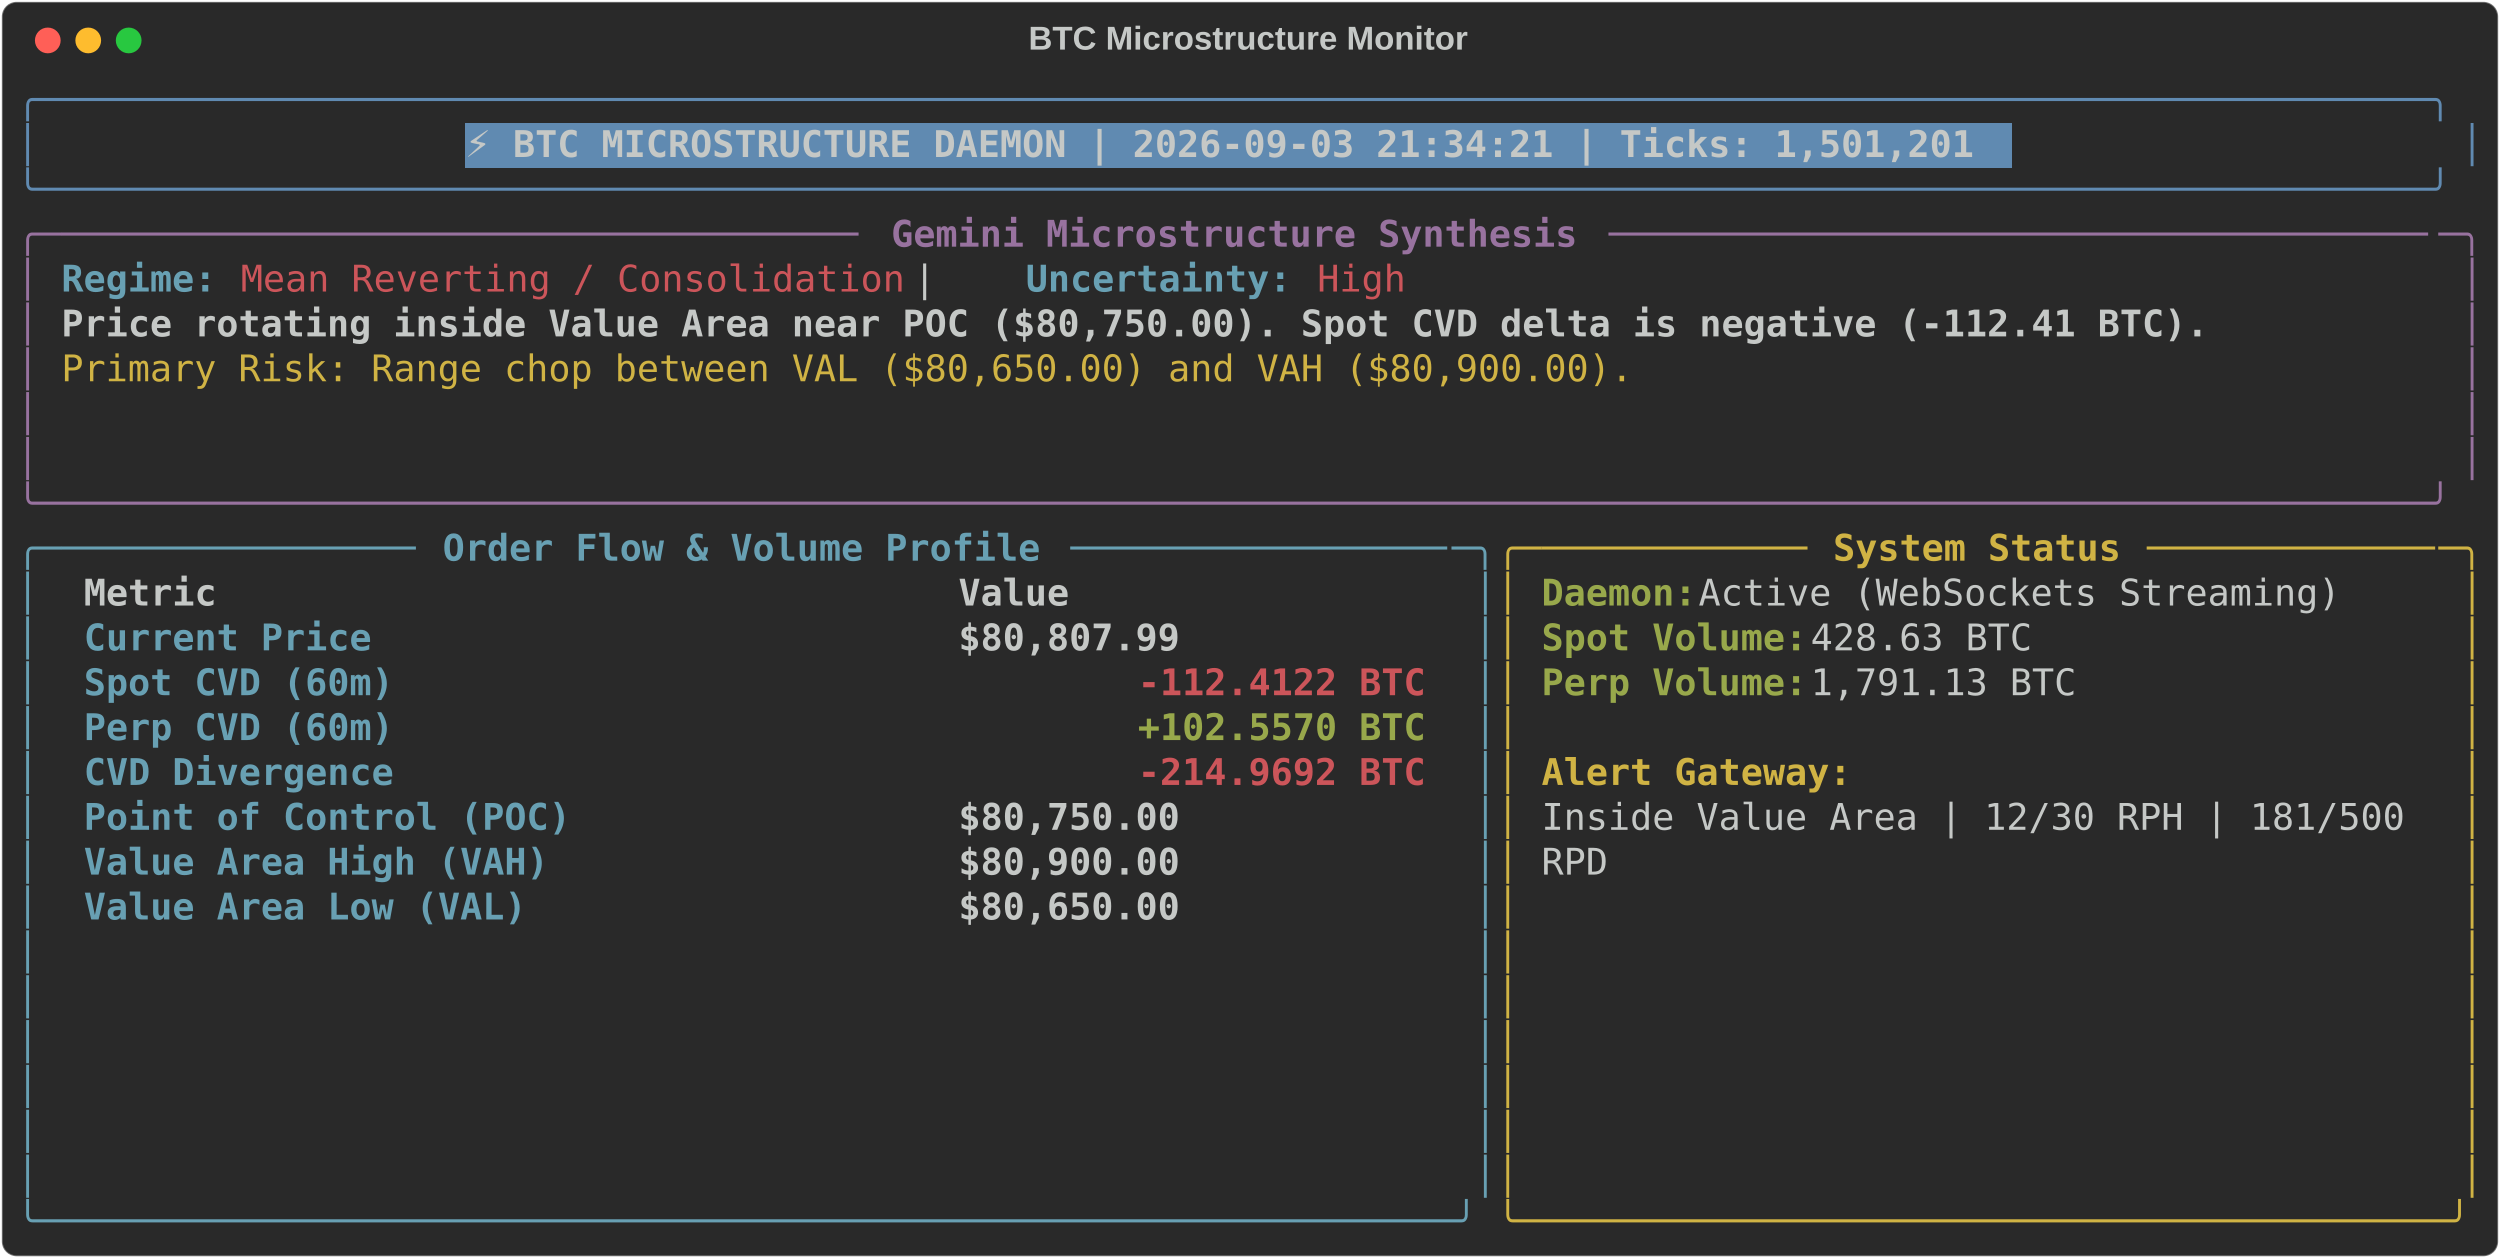
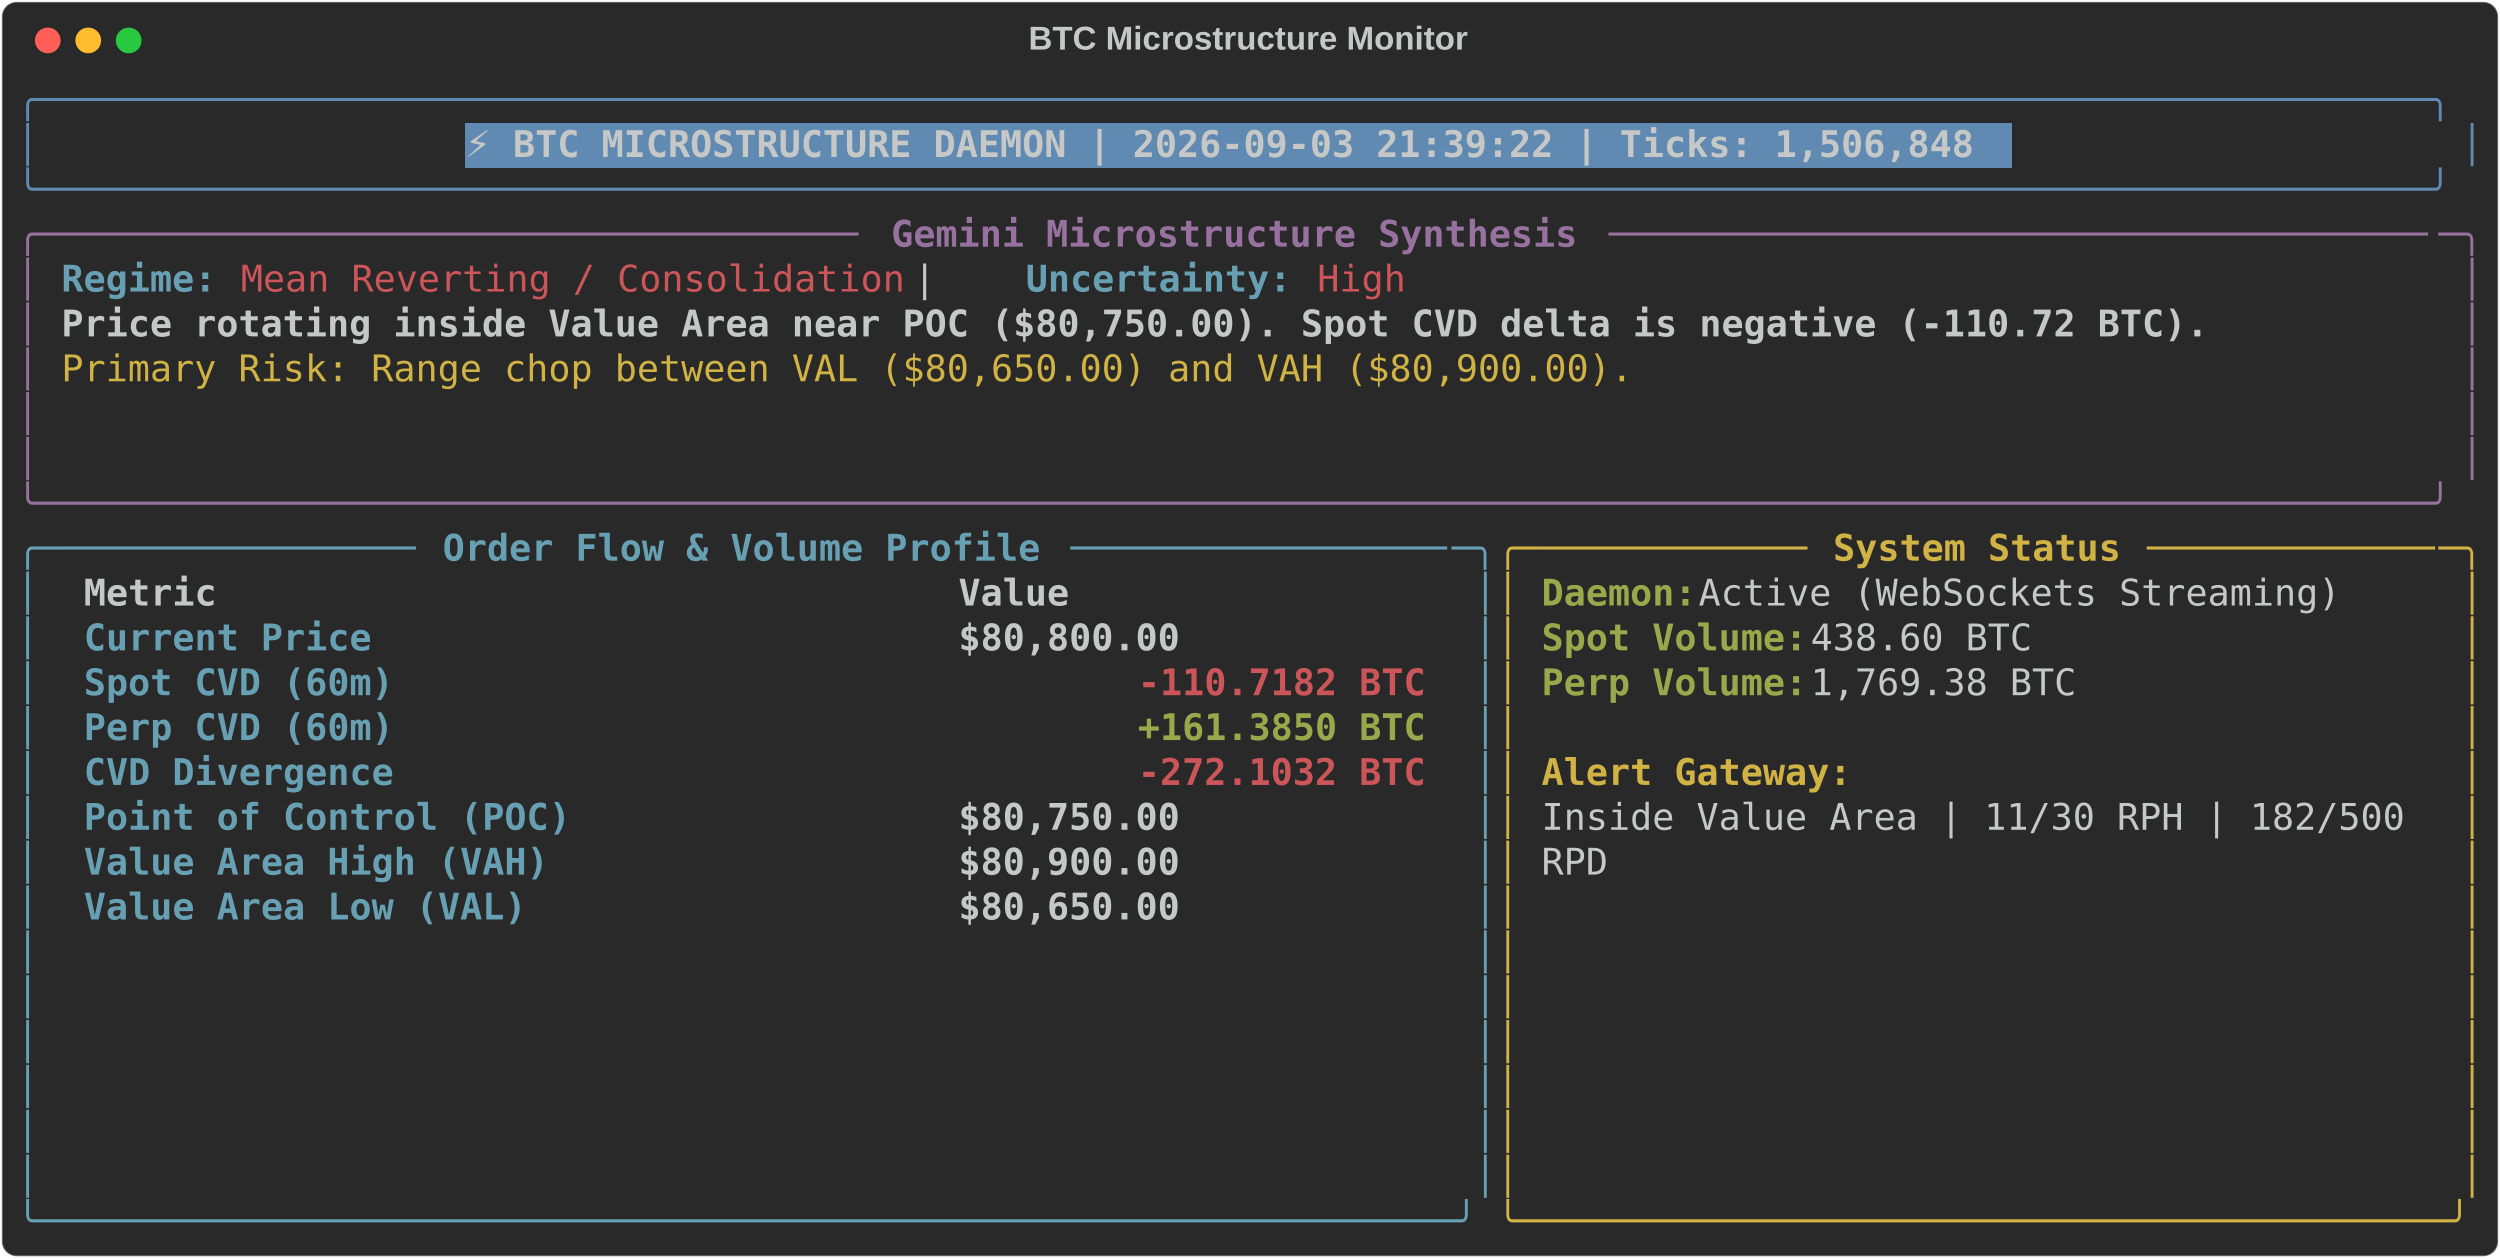
<svg xmlns="http://www.w3.org/2000/svg" class="rich-terminal" viewBox="0 0 1360 684.4">
  <style>

    @font-face {
        font-family: "Fira Code";
        src: local("FiraCode-Regular"),
                url("https://cdnjs.cloudflare.com/ajax/libs/firacode/6.2.0/woff2/FiraCode-Regular.woff2") format("woff2"),
                url("https://cdnjs.cloudflare.com/ajax/libs/firacode/6.2.0/woff/FiraCode-Regular.woff") format("woff");
        font-style: normal;
        font-weight: 400;
    }
    @font-face {
        font-family: "Fira Code";
        src: local("FiraCode-Bold"),
                url("https://cdnjs.cloudflare.com/ajax/libs/firacode/6.2.0/woff2/FiraCode-Bold.woff2") format("woff2"),
                url("https://cdnjs.cloudflare.com/ajax/libs/firacode/6.2.0/woff/FiraCode-Bold.woff") format("woff");
        font-style: bold;
        font-weight: 700;
    }

-     .terminal-3831385410-matrix {
+     .terminal-3412348236-matrix {
        font-family: Fira Code, monospace;
        font-size: 20px;
        line-height: 24.4px;
        font-variant-east-asian: full-width;
    }

-     .terminal-3831385410-title {
+     .terminal-3412348236-title {
        font-size: 18px;
        font-weight: bold;
        font-family: arial;
    }

-     .terminal-3831385410-r1 { fill: #608ab1 }
- .terminal-3831385410-r2 { fill: #c5c8c6 }
- .terminal-3831385410-r3 { fill: #c5c8c6;font-weight: bold }
- .terminal-3831385410-r4 { fill: #98729f }
- .terminal-3831385410-r5 { fill: #98729f;font-weight: bold }
- .terminal-3831385410-r6 { fill: #68a0b3;font-weight: bold }
- .terminal-3831385410-r7 { fill: #cc555a }
- .terminal-3831385410-r8 { fill: #d0b344 }
- .terminal-3831385410-r9 { fill: #68a0b3 }
- .terminal-3831385410-r10 { fill: #d0b344;font-weight: bold }
- .terminal-3831385410-r11 { fill: #98a84b;font-weight: bold }
- .terminal-3831385410-r12 { fill: #cc555a;font-weight: bold }
+     .terminal-3412348236-r1 { fill: #608ab1 }
+ .terminal-3412348236-r2 { fill: #c5c8c6 }
+ .terminal-3412348236-r3 { fill: #c5c8c6;font-weight: bold }
+ .terminal-3412348236-r4 { fill: #98729f }
+ .terminal-3412348236-r5 { fill: #98729f;font-weight: bold }
+ .terminal-3412348236-r6 { fill: #68a0b3;font-weight: bold }
+ .terminal-3412348236-r7 { fill: #cc555a }
+ .terminal-3412348236-r8 { fill: #d0b344 }
+ .terminal-3412348236-r9 { fill: #68a0b3 }
+ .terminal-3412348236-r10 { fill: #d0b344;font-weight: bold }
+ .terminal-3412348236-r11 { fill: #98a84b;font-weight: bold }
+ .terminal-3412348236-r12 { fill: #cc555a;font-weight: bold }
    </style>
  <defs>
-     <clipPath id="terminal-3831385410-clip-terminal">
+     <clipPath id="terminal-3412348236-clip-terminal">
      <rect x="0" y="0" width="1341.0" height="633.4" />
    </clipPath>
-     <clipPath id="terminal-3831385410-line-0">
+     <clipPath id="terminal-3412348236-line-0">
      <rect x="0" y="1.5" width="1342" height="24.65" />
    </clipPath>
-     <clipPath id="terminal-3831385410-line-1">
+     <clipPath id="terminal-3412348236-line-1">
      <rect x="0" y="25.9" width="1342" height="24.65" />
    </clipPath>
-     <clipPath id="terminal-3831385410-line-2">
+     <clipPath id="terminal-3412348236-line-2">
      <rect x="0" y="50.3" width="1342" height="24.65" />
    </clipPath>
-     <clipPath id="terminal-3831385410-line-3">
+     <clipPath id="terminal-3412348236-line-3">
      <rect x="0" y="74.7" width="1342" height="24.65" />
    </clipPath>
-     <clipPath id="terminal-3831385410-line-4">
+     <clipPath id="terminal-3412348236-line-4">
      <rect x="0" y="99.1" width="1342" height="24.65" />
    </clipPath>
-     <clipPath id="terminal-3831385410-line-5">
+     <clipPath id="terminal-3412348236-line-5">
      <rect x="0" y="123.5" width="1342" height="24.65" />
    </clipPath>
-     <clipPath id="terminal-3831385410-line-6">
+     <clipPath id="terminal-3412348236-line-6">
      <rect x="0" y="147.9" width="1342" height="24.65" />
    </clipPath>
-     <clipPath id="terminal-3831385410-line-7">
+     <clipPath id="terminal-3412348236-line-7">
      <rect x="0" y="172.3" width="1342" height="24.65" />
    </clipPath>
-     <clipPath id="terminal-3831385410-line-8">
+     <clipPath id="terminal-3412348236-line-8">
      <rect x="0" y="196.7" width="1342" height="24.65" />
    </clipPath>
-     <clipPath id="terminal-3831385410-line-9">
+     <clipPath id="terminal-3412348236-line-9">
      <rect x="0" y="221.1" width="1342" height="24.65" />
    </clipPath>
-     <clipPath id="terminal-3831385410-line-10">
+     <clipPath id="terminal-3412348236-line-10">
      <rect x="0" y="245.5" width="1342" height="24.65" />
    </clipPath>
-     <clipPath id="terminal-3831385410-line-11">
+     <clipPath id="terminal-3412348236-line-11">
      <rect x="0" y="269.9" width="1342" height="24.65" />
    </clipPath>
-     <clipPath id="terminal-3831385410-line-12">
+     <clipPath id="terminal-3412348236-line-12">
      <rect x="0" y="294.3" width="1342" height="24.65" />
    </clipPath>
-     <clipPath id="terminal-3831385410-line-13">
+     <clipPath id="terminal-3412348236-line-13">
      <rect x="0" y="318.7" width="1342" height="24.65" />
    </clipPath>
-     <clipPath id="terminal-3831385410-line-14">
+     <clipPath id="terminal-3412348236-line-14">
      <rect x="0" y="343.1" width="1342" height="24.65" />
    </clipPath>
-     <clipPath id="terminal-3831385410-line-15">
+     <clipPath id="terminal-3412348236-line-15">
      <rect x="0" y="367.5" width="1342" height="24.65" />
    </clipPath>
-     <clipPath id="terminal-3831385410-line-16">
+     <clipPath id="terminal-3412348236-line-16">
      <rect x="0" y="391.9" width="1342" height="24.65" />
    </clipPath>
-     <clipPath id="terminal-3831385410-line-17">
+     <clipPath id="terminal-3412348236-line-17">
      <rect x="0" y="416.3" width="1342" height="24.65" />
    </clipPath>
-     <clipPath id="terminal-3831385410-line-18">
+     <clipPath id="terminal-3412348236-line-18">
      <rect x="0" y="440.7" width="1342" height="24.65" />
    </clipPath>
-     <clipPath id="terminal-3831385410-line-19">
+     <clipPath id="terminal-3412348236-line-19">
      <rect x="0" y="465.1" width="1342" height="24.65" />
    </clipPath>
-     <clipPath id="terminal-3831385410-line-20">
+     <clipPath id="terminal-3412348236-line-20">
      <rect x="0" y="489.5" width="1342" height="24.65" />
    </clipPath>
-     <clipPath id="terminal-3831385410-line-21">
+     <clipPath id="terminal-3412348236-line-21">
      <rect x="0" y="513.9" width="1342" height="24.65" />
    </clipPath>
-     <clipPath id="terminal-3831385410-line-22">
+     <clipPath id="terminal-3412348236-line-22">
      <rect x="0" y="538.3" width="1342" height="24.65" />
    </clipPath>
-     <clipPath id="terminal-3831385410-line-23">
+     <clipPath id="terminal-3412348236-line-23">
      <rect x="0" y="562.7" width="1342" height="24.65" />
    </clipPath>
-     <clipPath id="terminal-3831385410-line-24">
+     <clipPath id="terminal-3412348236-line-24">
      <rect x="0" y="587.1" width="1342" height="24.65" />
    </clipPath>
  </defs>
  <rect fill="#292929" stroke="rgba(255,255,255,0.35)" stroke-width="1" x="1" y="1" width="1358" height="682.4" rx="8" />
-   <text class="terminal-3831385410-title" fill="#c5c8c6" text-anchor="middle" x="679" y="27">BTC Microstructure Monitor</text>
+   <text class="terminal-3412348236-title" fill="#c5c8c6" text-anchor="middle" x="679" y="27">BTC Microstructure Monitor</text>
  <g transform="translate(26,22)">
    <circle cx="0" cy="0" r="7" fill="#ff5f57" />
    <circle cx="22" cy="0" r="7" fill="#febc2e" />
    <circle cx="44" cy="0" r="7" fill="#28c840" />
  </g>
-   <g transform="translate(9, 41)" clip-path="url(#terminal-3831385410-clip-terminal)">
+   <g transform="translate(9, 41)" clip-path="url(#terminal-3412348236-clip-terminal)">
    <rect fill="#608ab1" x="244" y="25.9" width="841.8" height="24.65" shape-rendering="crispEdges" />
-     <g class="terminal-3831385410-matrix">
-       <text class="terminal-3831385410-r1" x="0" y="20" textLength="1342" clip-path="url(#terminal-3831385410-line-0)">╭────────────────────────────────────────────────────────────────────────────────────────────────────────────╮</text>
-       <text class="terminal-3831385410-r2" x="1342" y="20" textLength="12.2" clip-path="url(#terminal-3831385410-line-0)">
- </text>
-       <text class="terminal-3831385410-r1" x="0" y="44.4" textLength="12.2" clip-path="url(#terminal-3831385410-line-1)">│</text>
-       <text class="terminal-3831385410-r3" x="244" y="44.4" textLength="829.6" clip-path="url(#terminal-3831385410-line-1)">⚡ BTC MICROSTRUCTURE DAEMON | 2026-09-03 21:34:21 | Ticks: 1,501,201</text>
-       <text class="terminal-3831385410-r1" x="1329.8" y="44.4" textLength="12.2" clip-path="url(#terminal-3831385410-line-1)">│</text>
-       <text class="terminal-3831385410-r2" x="1342" y="44.4" textLength="12.2" clip-path="url(#terminal-3831385410-line-1)">
- </text>
-       <text class="terminal-3831385410-r1" x="0" y="68.8" textLength="1342" clip-path="url(#terminal-3831385410-line-2)">╰────────────────────────────────────────────────────────────────────────────────────────────────────────────╯</text>
-       <text class="terminal-3831385410-r2" x="1342" y="68.8" textLength="12.2" clip-path="url(#terminal-3831385410-line-2)">
- </text>
-       <text class="terminal-3831385410-r4" x="0" y="93.2" textLength="24.4" clip-path="url(#terminal-3831385410-line-3)">╭─</text>
-       <text class="terminal-3831385410-r4" x="24.4" y="93.2" textLength="439.2" clip-path="url(#terminal-3831385410-line-3)">────────────────────────────────────</text>
-       <text class="terminal-3831385410-r5" x="475.8" y="93.2" textLength="378.2" clip-path="url(#terminal-3831385410-line-3)">Gemini Microstructure Synthesis</text>
-       <text class="terminal-3831385410-r4" x="866.2" y="93.2" textLength="451.4" clip-path="url(#terminal-3831385410-line-3)">─────────────────────────────────────</text>
-       <text class="terminal-3831385410-r4" x="1317.6" y="93.2" textLength="24.4" clip-path="url(#terminal-3831385410-line-3)">─╮</text>
-       <text class="terminal-3831385410-r2" x="1342" y="93.2" textLength="12.2" clip-path="url(#terminal-3831385410-line-3)">
- </text>
-       <text class="terminal-3831385410-r4" x="0" y="117.6" textLength="12.2" clip-path="url(#terminal-3831385410-line-4)">│</text>
-       <text class="terminal-3831385410-r6" x="24.4" y="117.6" textLength="85.4" clip-path="url(#terminal-3831385410-line-4)">Regime:</text>
-       <text class="terminal-3831385410-r7" x="122" y="117.6" textLength="366" clip-path="url(#terminal-3831385410-line-4)">Mean Reverting / Consolidation</text>
-       <text class="terminal-3831385410-r2" x="488" y="117.6" textLength="61" clip-path="url(#terminal-3831385410-line-4)">  |  </text>
-       <text class="terminal-3831385410-r6" x="549" y="117.6" textLength="146.4" clip-path="url(#terminal-3831385410-line-4)">Uncertainty:</text>
-       <text class="terminal-3831385410-r7" x="707.6" y="117.6" textLength="48.8" clip-path="url(#terminal-3831385410-line-4)">High</text>
-       <text class="terminal-3831385410-r4" x="1329.8" y="117.6" textLength="12.2" clip-path="url(#terminal-3831385410-line-4)">│</text>
-       <text class="terminal-3831385410-r2" x="1342" y="117.6" textLength="12.2" clip-path="url(#terminal-3831385410-line-4)">
- </text>
-       <text class="terminal-3831385410-r4" x="0" y="142" textLength="12.2" clip-path="url(#terminal-3831385410-line-5)">│</text>
-       <text class="terminal-3831385410-r3" x="24.4" y="142" textLength="1183.4" clip-path="url(#terminal-3831385410-line-5)">Price rotating inside Value Area near POC ($80,750.00). Spot CVD delta is negative (-112.41 BTC).</text>
-       <text class="terminal-3831385410-r4" x="1329.8" y="142" textLength="12.2" clip-path="url(#terminal-3831385410-line-5)">│</text>
-       <text class="terminal-3831385410-r2" x="1342" y="142" textLength="12.2" clip-path="url(#terminal-3831385410-line-5)">
- </text>
-       <text class="terminal-3831385410-r4" x="0" y="166.4" textLength="12.2" clip-path="url(#terminal-3831385410-line-6)">│</text>
-       <text class="terminal-3831385410-r8" x="24.4" y="166.4" textLength="866.2" clip-path="url(#terminal-3831385410-line-6)">Primary Risk: Range chop between VAL ($80,650.00) and VAH ($80,900.00).</text>
-       <text class="terminal-3831385410-r4" x="1329.8" y="166.4" textLength="12.2" clip-path="url(#terminal-3831385410-line-6)">│</text>
-       <text class="terminal-3831385410-r2" x="1342" y="166.4" textLength="12.2" clip-path="url(#terminal-3831385410-line-6)">
- </text>
-       <text class="terminal-3831385410-r4" x="0" y="190.8" textLength="12.2" clip-path="url(#terminal-3831385410-line-7)">│</text>
-       <text class="terminal-3831385410-r4" x="1329.8" y="190.8" textLength="12.2" clip-path="url(#terminal-3831385410-line-7)">│</text>
-       <text class="terminal-3831385410-r2" x="1342" y="190.8" textLength="12.2" clip-path="url(#terminal-3831385410-line-7)">
- </text>
-       <text class="terminal-3831385410-r4" x="0" y="215.2" textLength="12.2" clip-path="url(#terminal-3831385410-line-8)">│</text>
-       <text class="terminal-3831385410-r4" x="1329.8" y="215.2" textLength="12.2" clip-path="url(#terminal-3831385410-line-8)">│</text>
-       <text class="terminal-3831385410-r2" x="1342" y="215.2" textLength="12.2" clip-path="url(#terminal-3831385410-line-8)">
- </text>
-       <text class="terminal-3831385410-r4" x="0" y="239.6" textLength="1342" clip-path="url(#terminal-3831385410-line-9)">╰────────────────────────────────────────────────────────────────────────────────────────────────────────────╯</text>
-       <text class="terminal-3831385410-r2" x="1342" y="239.6" textLength="12.2" clip-path="url(#terminal-3831385410-line-9)">
- </text>
-       <text class="terminal-3831385410-r9" x="0" y="264" textLength="24.4" clip-path="url(#terminal-3831385410-line-10)">╭─</text>
-       <text class="terminal-3831385410-r9" x="24.4" y="264" textLength="195.2" clip-path="url(#terminal-3831385410-line-10)">────────────────</text>
-       <text class="terminal-3831385410-r6" x="231.8" y="264" textLength="329.4" clip-path="url(#terminal-3831385410-line-10)">Order Flow &amp; Volume Profile</text>
-       <text class="terminal-3831385410-r9" x="573.4" y="264" textLength="207.4" clip-path="url(#terminal-3831385410-line-10)">─────────────────</text>
-       <text class="terminal-3831385410-r9" x="780.8" y="264" textLength="24.4" clip-path="url(#terminal-3831385410-line-10)">─╮</text>
-       <text class="terminal-3831385410-r8" x="805.2" y="264" textLength="24.4" clip-path="url(#terminal-3831385410-line-10)">╭─</text>
-       <text class="terminal-3831385410-r8" x="829.6" y="264" textLength="146.4" clip-path="url(#terminal-3831385410-line-10)">────────────</text>
-       <text class="terminal-3831385410-r10" x="988.2" y="264" textLength="158.6" clip-path="url(#terminal-3831385410-line-10)">System Status</text>
-       <text class="terminal-3831385410-r8" x="1159" y="264" textLength="158.6" clip-path="url(#terminal-3831385410-line-10)">─────────────</text>
-       <text class="terminal-3831385410-r8" x="1317.6" y="264" textLength="24.4" clip-path="url(#terminal-3831385410-line-10)">─╮</text>
-       <text class="terminal-3831385410-r2" x="1342" y="264" textLength="12.2" clip-path="url(#terminal-3831385410-line-10)">
- </text>
-       <text class="terminal-3831385410-r9" x="0" y="288.4" textLength="12.2" clip-path="url(#terminal-3831385410-line-11)">│</text>
-       <text class="terminal-3831385410-r3" x="36.6" y="288.4" textLength="451.4" clip-path="url(#terminal-3831385410-line-11)">Metric                               </text>
-       <text class="terminal-3831385410-r3" x="512.4" y="288.4" textLength="256.2" clip-path="url(#terminal-3831385410-line-11)">                Value</text>
-       <text class="terminal-3831385410-r9" x="793" y="288.4" textLength="12.2" clip-path="url(#terminal-3831385410-line-11)">│</text>
-       <text class="terminal-3831385410-r8" x="805.2" y="288.4" textLength="12.2" clip-path="url(#terminal-3831385410-line-11)">│</text>
-       <text class="terminal-3831385410-r11" x="829.6" y="288.4" textLength="85.4" clip-path="url(#terminal-3831385410-line-11)">Daemon:</text>
-       <text class="terminal-3831385410-r2" x="915" y="288.4" textLength="366" clip-path="url(#terminal-3831385410-line-11)"> Active (WebSockets Streaming)</text>
-       <text class="terminal-3831385410-r8" x="1329.8" y="288.4" textLength="12.2" clip-path="url(#terminal-3831385410-line-11)">│</text>
-       <text class="terminal-3831385410-r2" x="1342" y="288.4" textLength="12.2" clip-path="url(#terminal-3831385410-line-11)">
- </text>
-       <text class="terminal-3831385410-r9" x="0" y="312.8" textLength="12.2" clip-path="url(#terminal-3831385410-line-12)">│</text>
-       <text class="terminal-3831385410-r6" x="36.6" y="312.8" textLength="451.4" clip-path="url(#terminal-3831385410-line-12)">Current Price                        </text>
-       <text class="terminal-3831385410-r3" x="512.4" y="312.8" textLength="256.2" clip-path="url(#terminal-3831385410-line-12)">           $80,807.99</text>
-       <text class="terminal-3831385410-r9" x="793" y="312.8" textLength="12.2" clip-path="url(#terminal-3831385410-line-12)">│</text>
-       <text class="terminal-3831385410-r8" x="805.2" y="312.8" textLength="12.2" clip-path="url(#terminal-3831385410-line-12)">│</text>
-       <text class="terminal-3831385410-r11" x="829.6" y="312.8" textLength="146.4" clip-path="url(#terminal-3831385410-line-12)">Spot Volume:</text>
-       <text class="terminal-3831385410-r2" x="976" y="312.8" textLength="134.2" clip-path="url(#terminal-3831385410-line-12)"> 428.63 BTC</text>
-       <text class="terminal-3831385410-r8" x="1329.8" y="312.8" textLength="12.2" clip-path="url(#terminal-3831385410-line-12)">│</text>
-       <text class="terminal-3831385410-r2" x="1342" y="312.8" textLength="12.2" clip-path="url(#terminal-3831385410-line-12)">
- </text>
-       <text class="terminal-3831385410-r9" x="0" y="337.2" textLength="12.2" clip-path="url(#terminal-3831385410-line-13)">│</text>
-       <text class="terminal-3831385410-r6" x="36.6" y="337.2" textLength="451.4" clip-path="url(#terminal-3831385410-line-13)">Spot CVD (60m)                       </text>
-       <text class="terminal-3831385410-r12" x="610" y="337.2" textLength="158.6" clip-path="url(#terminal-3831385410-line-13)">-112.4122 BTC</text>
-       <text class="terminal-3831385410-r9" x="793" y="337.2" textLength="12.2" clip-path="url(#terminal-3831385410-line-13)">│</text>
-       <text class="terminal-3831385410-r8" x="805.2" y="337.2" textLength="12.2" clip-path="url(#terminal-3831385410-line-13)">│</text>
-       <text class="terminal-3831385410-r11" x="829.6" y="337.2" textLength="146.4" clip-path="url(#terminal-3831385410-line-13)">Perp Volume:</text>
-       <text class="terminal-3831385410-r2" x="976" y="337.2" textLength="158.6" clip-path="url(#terminal-3831385410-line-13)"> 1,791.13 BTC</text>
-       <text class="terminal-3831385410-r8" x="1329.8" y="337.2" textLength="12.2" clip-path="url(#terminal-3831385410-line-13)">│</text>
-       <text class="terminal-3831385410-r2" x="1342" y="337.2" textLength="12.2" clip-path="url(#terminal-3831385410-line-13)">
- </text>
-       <text class="terminal-3831385410-r9" x="0" y="361.6" textLength="12.2" clip-path="url(#terminal-3831385410-line-14)">│</text>
-       <text class="terminal-3831385410-r6" x="36.6" y="361.6" textLength="451.4" clip-path="url(#terminal-3831385410-line-14)">Perp CVD (60m)                       </text>
-       <text class="terminal-3831385410-r11" x="610" y="361.6" textLength="158.6" clip-path="url(#terminal-3831385410-line-14)">+102.5570 BTC</text>
-       <text class="terminal-3831385410-r9" x="793" y="361.6" textLength="12.2" clip-path="url(#terminal-3831385410-line-14)">│</text>
-       <text class="terminal-3831385410-r8" x="805.2" y="361.6" textLength="12.2" clip-path="url(#terminal-3831385410-line-14)">│</text>
-       <text class="terminal-3831385410-r8" x="1329.8" y="361.6" textLength="12.2" clip-path="url(#terminal-3831385410-line-14)">│</text>
-       <text class="terminal-3831385410-r2" x="1342" y="361.6" textLength="12.2" clip-path="url(#terminal-3831385410-line-14)">
- </text>
-       <text class="terminal-3831385410-r9" x="0" y="386" textLength="12.2" clip-path="url(#terminal-3831385410-line-15)">│</text>
-       <text class="terminal-3831385410-r6" x="36.6" y="386" textLength="451.4" clip-path="url(#terminal-3831385410-line-15)">CVD Divergence                       </text>
-       <text class="terminal-3831385410-r12" x="610" y="386" textLength="158.6" clip-path="url(#terminal-3831385410-line-15)">-214.9692 BTC</text>
-       <text class="terminal-3831385410-r9" x="793" y="386" textLength="12.2" clip-path="url(#terminal-3831385410-line-15)">│</text>
-       <text class="terminal-3831385410-r8" x="805.2" y="386" textLength="12.2" clip-path="url(#terminal-3831385410-line-15)">│</text>
-       <text class="terminal-3831385410-r10" x="829.6" y="386" textLength="170.8" clip-path="url(#terminal-3831385410-line-15)">Alert Gateway:</text>
-       <text class="terminal-3831385410-r8" x="1329.8" y="386" textLength="12.2" clip-path="url(#terminal-3831385410-line-15)">│</text>
-       <text class="terminal-3831385410-r2" x="1342" y="386" textLength="12.2" clip-path="url(#terminal-3831385410-line-15)">
- </text>
-       <text class="terminal-3831385410-r9" x="0" y="410.4" textLength="12.2" clip-path="url(#terminal-3831385410-line-16)">│</text>
-       <text class="terminal-3831385410-r6" x="36.6" y="410.4" textLength="451.4" clip-path="url(#terminal-3831385410-line-16)">Point of Control (POC)               </text>
-       <text class="terminal-3831385410-r3" x="512.4" y="410.4" textLength="256.2" clip-path="url(#terminal-3831385410-line-16)">           $80,750.00</text>
-       <text class="terminal-3831385410-r9" x="793" y="410.4" textLength="12.2" clip-path="url(#terminal-3831385410-line-16)">│</text>
-       <text class="terminal-3831385410-r8" x="805.2" y="410.4" textLength="12.2" clip-path="url(#terminal-3831385410-line-16)">│</text>
-       <text class="terminal-3831385410-r2" x="829.6" y="410.4" textLength="488" clip-path="url(#terminal-3831385410-line-16)">Inside Value Area | 12/30 RPH | 181/500 </text>
-       <text class="terminal-3831385410-r8" x="1329.8" y="410.4" textLength="12.2" clip-path="url(#terminal-3831385410-line-16)">│</text>
-       <text class="terminal-3831385410-r2" x="1342" y="410.4" textLength="12.2" clip-path="url(#terminal-3831385410-line-16)">
- </text>
-       <text class="terminal-3831385410-r9" x="0" y="434.8" textLength="12.2" clip-path="url(#terminal-3831385410-line-17)">│</text>
-       <text class="terminal-3831385410-r6" x="36.6" y="434.8" textLength="451.4" clip-path="url(#terminal-3831385410-line-17)">Value Area High (VAH)                </text>
-       <text class="terminal-3831385410-r3" x="512.4" y="434.8" textLength="256.2" clip-path="url(#terminal-3831385410-line-17)">           $80,900.00</text>
-       <text class="terminal-3831385410-r9" x="793" y="434.8" textLength="12.2" clip-path="url(#terminal-3831385410-line-17)">│</text>
-       <text class="terminal-3831385410-r8" x="805.2" y="434.8" textLength="12.2" clip-path="url(#terminal-3831385410-line-17)">│</text>
-       <text class="terminal-3831385410-r2" x="829.6" y="434.8" textLength="36.6" clip-path="url(#terminal-3831385410-line-17)">RPD</text>
-       <text class="terminal-3831385410-r8" x="1329.8" y="434.8" textLength="12.2" clip-path="url(#terminal-3831385410-line-17)">│</text>
-       <text class="terminal-3831385410-r2" x="1342" y="434.8" textLength="12.2" clip-path="url(#terminal-3831385410-line-17)">
- </text>
-       <text class="terminal-3831385410-r9" x="0" y="459.2" textLength="12.2" clip-path="url(#terminal-3831385410-line-18)">│</text>
-       <text class="terminal-3831385410-r6" x="36.6" y="459.2" textLength="451.4" clip-path="url(#terminal-3831385410-line-18)">Value Area Low (VAL)                 </text>
-       <text class="terminal-3831385410-r3" x="512.4" y="459.2" textLength="256.2" clip-path="url(#terminal-3831385410-line-18)">           $80,650.00</text>
-       <text class="terminal-3831385410-r9" x="793" y="459.2" textLength="12.2" clip-path="url(#terminal-3831385410-line-18)">│</text>
-       <text class="terminal-3831385410-r8" x="805.2" y="459.2" textLength="12.2" clip-path="url(#terminal-3831385410-line-18)">│</text>
-       <text class="terminal-3831385410-r8" x="1329.8" y="459.2" textLength="12.2" clip-path="url(#terminal-3831385410-line-18)">│</text>
-       <text class="terminal-3831385410-r2" x="1342" y="459.2" textLength="12.2" clip-path="url(#terminal-3831385410-line-18)">
- </text>
-       <text class="terminal-3831385410-r9" x="0" y="483.6" textLength="12.2" clip-path="url(#terminal-3831385410-line-19)">│</text>
-       <text class="terminal-3831385410-r9" x="793" y="483.6" textLength="12.2" clip-path="url(#terminal-3831385410-line-19)">│</text>
-       <text class="terminal-3831385410-r8" x="805.2" y="483.6" textLength="12.2" clip-path="url(#terminal-3831385410-line-19)">│</text>
-       <text class="terminal-3831385410-r8" x="1329.8" y="483.6" textLength="12.2" clip-path="url(#terminal-3831385410-line-19)">│</text>
-       <text class="terminal-3831385410-r2" x="1342" y="483.6" textLength="12.2" clip-path="url(#terminal-3831385410-line-19)">
- </text>
-       <text class="terminal-3831385410-r9" x="0" y="508" textLength="12.2" clip-path="url(#terminal-3831385410-line-20)">│</text>
-       <text class="terminal-3831385410-r9" x="793" y="508" textLength="12.2" clip-path="url(#terminal-3831385410-line-20)">│</text>
-       <text class="terminal-3831385410-r8" x="805.2" y="508" textLength="12.2" clip-path="url(#terminal-3831385410-line-20)">│</text>
-       <text class="terminal-3831385410-r8" x="1329.8" y="508" textLength="12.2" clip-path="url(#terminal-3831385410-line-20)">│</text>
-       <text class="terminal-3831385410-r2" x="1342" y="508" textLength="12.2" clip-path="url(#terminal-3831385410-line-20)">
- </text>
-       <text class="terminal-3831385410-r9" x="0" y="532.4" textLength="12.2" clip-path="url(#terminal-3831385410-line-21)">│</text>
-       <text class="terminal-3831385410-r9" x="793" y="532.4" textLength="12.2" clip-path="url(#terminal-3831385410-line-21)">│</text>
-       <text class="terminal-3831385410-r8" x="805.2" y="532.4" textLength="12.2" clip-path="url(#terminal-3831385410-line-21)">│</text>
-       <text class="terminal-3831385410-r8" x="1329.8" y="532.4" textLength="12.2" clip-path="url(#terminal-3831385410-line-21)">│</text>
-       <text class="terminal-3831385410-r2" x="1342" y="532.4" textLength="12.2" clip-path="url(#terminal-3831385410-line-21)">
- </text>
-       <text class="terminal-3831385410-r9" x="0" y="556.8" textLength="12.2" clip-path="url(#terminal-3831385410-line-22)">│</text>
-       <text class="terminal-3831385410-r9" x="793" y="556.8" textLength="12.2" clip-path="url(#terminal-3831385410-line-22)">│</text>
-       <text class="terminal-3831385410-r8" x="805.2" y="556.8" textLength="12.2" clip-path="url(#terminal-3831385410-line-22)">│</text>
-       <text class="terminal-3831385410-r8" x="1329.8" y="556.8" textLength="12.2" clip-path="url(#terminal-3831385410-line-22)">│</text>
-       <text class="terminal-3831385410-r2" x="1342" y="556.8" textLength="12.2" clip-path="url(#terminal-3831385410-line-22)">
- </text>
-       <text class="terminal-3831385410-r9" x="0" y="581.2" textLength="12.2" clip-path="url(#terminal-3831385410-line-23)">│</text>
-       <text class="terminal-3831385410-r9" x="793" y="581.2" textLength="12.2" clip-path="url(#terminal-3831385410-line-23)">│</text>
-       <text class="terminal-3831385410-r8" x="805.2" y="581.2" textLength="12.2" clip-path="url(#terminal-3831385410-line-23)">│</text>
-       <text class="terminal-3831385410-r8" x="1329.8" y="581.2" textLength="12.2" clip-path="url(#terminal-3831385410-line-23)">│</text>
-       <text class="terminal-3831385410-r2" x="1342" y="581.2" textLength="12.2" clip-path="url(#terminal-3831385410-line-23)">
- </text>
-       <text class="terminal-3831385410-r9" x="0" y="605.6" textLength="12.2" clip-path="url(#terminal-3831385410-line-24)">│</text>
-       <text class="terminal-3831385410-r9" x="793" y="605.6" textLength="12.2" clip-path="url(#terminal-3831385410-line-24)">│</text>
-       <text class="terminal-3831385410-r8" x="805.2" y="605.6" textLength="12.2" clip-path="url(#terminal-3831385410-line-24)">│</text>
-       <text class="terminal-3831385410-r8" x="1329.8" y="605.6" textLength="12.2" clip-path="url(#terminal-3831385410-line-24)">│</text>
-       <text class="terminal-3831385410-r2" x="1342" y="605.6" textLength="12.2" clip-path="url(#terminal-3831385410-line-24)">
- </text>
-       <text class="terminal-3831385410-r9" x="0" y="630" textLength="805.2" clip-path="url(#terminal-3831385410-line-25)">╰────────────────────────────────────────────────────────────────╯</text>
-       <text class="terminal-3831385410-r8" x="805.2" y="630" textLength="536.8" clip-path="url(#terminal-3831385410-line-25)">╰──────────────────────────────────────────╯</text>
-       <text class="terminal-3831385410-r2" x="1342" y="630" textLength="12.2" clip-path="url(#terminal-3831385410-line-25)">
+     <g class="terminal-3412348236-matrix">
+       <text class="terminal-3412348236-r1" x="0" y="20" textLength="1342" clip-path="url(#terminal-3412348236-line-0)">╭────────────────────────────────────────────────────────────────────────────────────────────────────────────╮</text>
+       <text class="terminal-3412348236-r2" x="1342" y="20" textLength="12.2" clip-path="url(#terminal-3412348236-line-0)">
+ </text>
+       <text class="terminal-3412348236-r1" x="0" y="44.4" textLength="12.2" clip-path="url(#terminal-3412348236-line-1)">│</text>
+       <text class="terminal-3412348236-r3" x="244" y="44.4" textLength="829.6" clip-path="url(#terminal-3412348236-line-1)">⚡ BTC MICROSTRUCTURE DAEMON | 2026-09-03 21:39:22 | Ticks: 1,506,848</text>
+       <text class="terminal-3412348236-r1" x="1329.8" y="44.4" textLength="12.2" clip-path="url(#terminal-3412348236-line-1)">│</text>
+       <text class="terminal-3412348236-r2" x="1342" y="44.4" textLength="12.2" clip-path="url(#terminal-3412348236-line-1)">
+ </text>
+       <text class="terminal-3412348236-r1" x="0" y="68.8" textLength="1342" clip-path="url(#terminal-3412348236-line-2)">╰────────────────────────────────────────────────────────────────────────────────────────────────────────────╯</text>
+       <text class="terminal-3412348236-r2" x="1342" y="68.8" textLength="12.2" clip-path="url(#terminal-3412348236-line-2)">
+ </text>
+       <text class="terminal-3412348236-r4" x="0" y="93.2" textLength="24.4" clip-path="url(#terminal-3412348236-line-3)">╭─</text>
+       <text class="terminal-3412348236-r4" x="24.4" y="93.2" textLength="439.2" clip-path="url(#terminal-3412348236-line-3)">────────────────────────────────────</text>
+       <text class="terminal-3412348236-r5" x="475.8" y="93.2" textLength="378.2" clip-path="url(#terminal-3412348236-line-3)">Gemini Microstructure Synthesis</text>
+       <text class="terminal-3412348236-r4" x="866.2" y="93.2" textLength="451.4" clip-path="url(#terminal-3412348236-line-3)">─────────────────────────────────────</text>
+       <text class="terminal-3412348236-r4" x="1317.6" y="93.2" textLength="24.4" clip-path="url(#terminal-3412348236-line-3)">─╮</text>
+       <text class="terminal-3412348236-r2" x="1342" y="93.2" textLength="12.2" clip-path="url(#terminal-3412348236-line-3)">
+ </text>
+       <text class="terminal-3412348236-r4" x="0" y="117.6" textLength="12.2" clip-path="url(#terminal-3412348236-line-4)">│</text>
+       <text class="terminal-3412348236-r6" x="24.4" y="117.6" textLength="85.4" clip-path="url(#terminal-3412348236-line-4)">Regime:</text>
+       <text class="terminal-3412348236-r7" x="122" y="117.6" textLength="366" clip-path="url(#terminal-3412348236-line-4)">Mean Reverting / Consolidation</text>
+       <text class="terminal-3412348236-r2" x="488" y="117.6" textLength="61" clip-path="url(#terminal-3412348236-line-4)">  |  </text>
+       <text class="terminal-3412348236-r6" x="549" y="117.6" textLength="146.4" clip-path="url(#terminal-3412348236-line-4)">Uncertainty:</text>
+       <text class="terminal-3412348236-r7" x="707.6" y="117.6" textLength="48.8" clip-path="url(#terminal-3412348236-line-4)">High</text>
+       <text class="terminal-3412348236-r4" x="1329.8" y="117.6" textLength="12.2" clip-path="url(#terminal-3412348236-line-4)">│</text>
+       <text class="terminal-3412348236-r2" x="1342" y="117.6" textLength="12.2" clip-path="url(#terminal-3412348236-line-4)">
+ </text>
+       <text class="terminal-3412348236-r4" x="0" y="142" textLength="12.2" clip-path="url(#terminal-3412348236-line-5)">│</text>
+       <text class="terminal-3412348236-r3" x="24.4" y="142" textLength="1183.4" clip-path="url(#terminal-3412348236-line-5)">Price rotating inside Value Area near POC ($80,750.00). Spot CVD delta is negative (-110.72 BTC).</text>
+       <text class="terminal-3412348236-r4" x="1329.8" y="142" textLength="12.2" clip-path="url(#terminal-3412348236-line-5)">│</text>
+       <text class="terminal-3412348236-r2" x="1342" y="142" textLength="12.2" clip-path="url(#terminal-3412348236-line-5)">
+ </text>
+       <text class="terminal-3412348236-r4" x="0" y="166.4" textLength="12.2" clip-path="url(#terminal-3412348236-line-6)">│</text>
+       <text class="terminal-3412348236-r8" x="24.4" y="166.4" textLength="866.2" clip-path="url(#terminal-3412348236-line-6)">Primary Risk: Range chop between VAL ($80,650.00) and VAH ($80,900.00).</text>
+       <text class="terminal-3412348236-r4" x="1329.8" y="166.4" textLength="12.2" clip-path="url(#terminal-3412348236-line-6)">│</text>
+       <text class="terminal-3412348236-r2" x="1342" y="166.4" textLength="12.2" clip-path="url(#terminal-3412348236-line-6)">
+ </text>
+       <text class="terminal-3412348236-r4" x="0" y="190.8" textLength="12.2" clip-path="url(#terminal-3412348236-line-7)">│</text>
+       <text class="terminal-3412348236-r4" x="1329.8" y="190.8" textLength="12.2" clip-path="url(#terminal-3412348236-line-7)">│</text>
+       <text class="terminal-3412348236-r2" x="1342" y="190.8" textLength="12.2" clip-path="url(#terminal-3412348236-line-7)">
+ </text>
+       <text class="terminal-3412348236-r4" x="0" y="215.2" textLength="12.2" clip-path="url(#terminal-3412348236-line-8)">│</text>
+       <text class="terminal-3412348236-r4" x="1329.8" y="215.2" textLength="12.2" clip-path="url(#terminal-3412348236-line-8)">│</text>
+       <text class="terminal-3412348236-r2" x="1342" y="215.2" textLength="12.2" clip-path="url(#terminal-3412348236-line-8)">
+ </text>
+       <text class="terminal-3412348236-r4" x="0" y="239.6" textLength="1342" clip-path="url(#terminal-3412348236-line-9)">╰────────────────────────────────────────────────────────────────────────────────────────────────────────────╯</text>
+       <text class="terminal-3412348236-r2" x="1342" y="239.6" textLength="12.2" clip-path="url(#terminal-3412348236-line-9)">
+ </text>
+       <text class="terminal-3412348236-r9" x="0" y="264" textLength="24.4" clip-path="url(#terminal-3412348236-line-10)">╭─</text>
+       <text class="terminal-3412348236-r9" x="24.4" y="264" textLength="195.2" clip-path="url(#terminal-3412348236-line-10)">────────────────</text>
+       <text class="terminal-3412348236-r6" x="231.8" y="264" textLength="329.4" clip-path="url(#terminal-3412348236-line-10)">Order Flow &amp; Volume Profile</text>
+       <text class="terminal-3412348236-r9" x="573.4" y="264" textLength="207.4" clip-path="url(#terminal-3412348236-line-10)">─────────────────</text>
+       <text class="terminal-3412348236-r9" x="780.8" y="264" textLength="24.4" clip-path="url(#terminal-3412348236-line-10)">─╮</text>
+       <text class="terminal-3412348236-r8" x="805.2" y="264" textLength="24.4" clip-path="url(#terminal-3412348236-line-10)">╭─</text>
+       <text class="terminal-3412348236-r8" x="829.6" y="264" textLength="146.4" clip-path="url(#terminal-3412348236-line-10)">────────────</text>
+       <text class="terminal-3412348236-r10" x="988.2" y="264" textLength="158.6" clip-path="url(#terminal-3412348236-line-10)">System Status</text>
+       <text class="terminal-3412348236-r8" x="1159" y="264" textLength="158.6" clip-path="url(#terminal-3412348236-line-10)">─────────────</text>
+       <text class="terminal-3412348236-r8" x="1317.6" y="264" textLength="24.4" clip-path="url(#terminal-3412348236-line-10)">─╮</text>
+       <text class="terminal-3412348236-r2" x="1342" y="264" textLength="12.2" clip-path="url(#terminal-3412348236-line-10)">
+ </text>
+       <text class="terminal-3412348236-r9" x="0" y="288.4" textLength="12.2" clip-path="url(#terminal-3412348236-line-11)">│</text>
+       <text class="terminal-3412348236-r3" x="36.6" y="288.4" textLength="451.4" clip-path="url(#terminal-3412348236-line-11)">Metric                               </text>
+       <text class="terminal-3412348236-r3" x="512.4" y="288.4" textLength="256.2" clip-path="url(#terminal-3412348236-line-11)">                Value</text>
+       <text class="terminal-3412348236-r9" x="793" y="288.4" textLength="12.2" clip-path="url(#terminal-3412348236-line-11)">│</text>
+       <text class="terminal-3412348236-r8" x="805.2" y="288.4" textLength="12.2" clip-path="url(#terminal-3412348236-line-11)">│</text>
+       <text class="terminal-3412348236-r11" x="829.6" y="288.4" textLength="85.4" clip-path="url(#terminal-3412348236-line-11)">Daemon:</text>
+       <text class="terminal-3412348236-r2" x="915" y="288.4" textLength="366" clip-path="url(#terminal-3412348236-line-11)"> Active (WebSockets Streaming)</text>
+       <text class="terminal-3412348236-r8" x="1329.8" y="288.4" textLength="12.2" clip-path="url(#terminal-3412348236-line-11)">│</text>
+       <text class="terminal-3412348236-r2" x="1342" y="288.4" textLength="12.2" clip-path="url(#terminal-3412348236-line-11)">
+ </text>
+       <text class="terminal-3412348236-r9" x="0" y="312.8" textLength="12.2" clip-path="url(#terminal-3412348236-line-12)">│</text>
+       <text class="terminal-3412348236-r6" x="36.6" y="312.8" textLength="451.4" clip-path="url(#terminal-3412348236-line-12)">Current Price                        </text>
+       <text class="terminal-3412348236-r3" x="512.4" y="312.8" textLength="256.2" clip-path="url(#terminal-3412348236-line-12)">           $80,800.00</text>
+       <text class="terminal-3412348236-r9" x="793" y="312.8" textLength="12.2" clip-path="url(#terminal-3412348236-line-12)">│</text>
+       <text class="terminal-3412348236-r8" x="805.2" y="312.8" textLength="12.2" clip-path="url(#terminal-3412348236-line-12)">│</text>
+       <text class="terminal-3412348236-r11" x="829.6" y="312.8" textLength="146.4" clip-path="url(#terminal-3412348236-line-12)">Spot Volume:</text>
+       <text class="terminal-3412348236-r2" x="976" y="312.8" textLength="134.2" clip-path="url(#terminal-3412348236-line-12)"> 438.60 BTC</text>
+       <text class="terminal-3412348236-r8" x="1329.8" y="312.8" textLength="12.2" clip-path="url(#terminal-3412348236-line-12)">│</text>
+       <text class="terminal-3412348236-r2" x="1342" y="312.8" textLength="12.2" clip-path="url(#terminal-3412348236-line-12)">
+ </text>
+       <text class="terminal-3412348236-r9" x="0" y="337.2" textLength="12.2" clip-path="url(#terminal-3412348236-line-13)">│</text>
+       <text class="terminal-3412348236-r6" x="36.6" y="337.2" textLength="451.4" clip-path="url(#terminal-3412348236-line-13)">Spot CVD (60m)                       </text>
+       <text class="terminal-3412348236-r12" x="610" y="337.2" textLength="158.6" clip-path="url(#terminal-3412348236-line-13)">-110.7182 BTC</text>
+       <text class="terminal-3412348236-r9" x="793" y="337.2" textLength="12.2" clip-path="url(#terminal-3412348236-line-13)">│</text>
+       <text class="terminal-3412348236-r8" x="805.2" y="337.2" textLength="12.2" clip-path="url(#terminal-3412348236-line-13)">│</text>
+       <text class="terminal-3412348236-r11" x="829.6" y="337.2" textLength="146.4" clip-path="url(#terminal-3412348236-line-13)">Perp Volume:</text>
+       <text class="terminal-3412348236-r2" x="976" y="337.2" textLength="158.6" clip-path="url(#terminal-3412348236-line-13)"> 1,769.38 BTC</text>
+       <text class="terminal-3412348236-r8" x="1329.8" y="337.2" textLength="12.2" clip-path="url(#terminal-3412348236-line-13)">│</text>
+       <text class="terminal-3412348236-r2" x="1342" y="337.2" textLength="12.2" clip-path="url(#terminal-3412348236-line-13)">
+ </text>
+       <text class="terminal-3412348236-r9" x="0" y="361.6" textLength="12.2" clip-path="url(#terminal-3412348236-line-14)">│</text>
+       <text class="terminal-3412348236-r6" x="36.6" y="361.6" textLength="451.4" clip-path="url(#terminal-3412348236-line-14)">Perp CVD (60m)                       </text>
+       <text class="terminal-3412348236-r11" x="610" y="361.6" textLength="158.6" clip-path="url(#terminal-3412348236-line-14)">+161.3850 BTC</text>
+       <text class="terminal-3412348236-r9" x="793" y="361.6" textLength="12.2" clip-path="url(#terminal-3412348236-line-14)">│</text>
+       <text class="terminal-3412348236-r8" x="805.2" y="361.6" textLength="12.2" clip-path="url(#terminal-3412348236-line-14)">│</text>
+       <text class="terminal-3412348236-r8" x="1329.8" y="361.6" textLength="12.2" clip-path="url(#terminal-3412348236-line-14)">│</text>
+       <text class="terminal-3412348236-r2" x="1342" y="361.6" textLength="12.2" clip-path="url(#terminal-3412348236-line-14)">
+ </text>
+       <text class="terminal-3412348236-r9" x="0" y="386" textLength="12.2" clip-path="url(#terminal-3412348236-line-15)">│</text>
+       <text class="terminal-3412348236-r6" x="36.6" y="386" textLength="451.4" clip-path="url(#terminal-3412348236-line-15)">CVD Divergence                       </text>
+       <text class="terminal-3412348236-r12" x="610" y="386" textLength="158.6" clip-path="url(#terminal-3412348236-line-15)">-272.1032 BTC</text>
+       <text class="terminal-3412348236-r9" x="793" y="386" textLength="12.2" clip-path="url(#terminal-3412348236-line-15)">│</text>
+       <text class="terminal-3412348236-r8" x="805.2" y="386" textLength="12.2" clip-path="url(#terminal-3412348236-line-15)">│</text>
+       <text class="terminal-3412348236-r10" x="829.6" y="386" textLength="170.8" clip-path="url(#terminal-3412348236-line-15)">Alert Gateway:</text>
+       <text class="terminal-3412348236-r8" x="1329.8" y="386" textLength="12.2" clip-path="url(#terminal-3412348236-line-15)">│</text>
+       <text class="terminal-3412348236-r2" x="1342" y="386" textLength="12.2" clip-path="url(#terminal-3412348236-line-15)">
+ </text>
+       <text class="terminal-3412348236-r9" x="0" y="410.4" textLength="12.2" clip-path="url(#terminal-3412348236-line-16)">│</text>
+       <text class="terminal-3412348236-r6" x="36.6" y="410.4" textLength="451.4" clip-path="url(#terminal-3412348236-line-16)">Point of Control (POC)               </text>
+       <text class="terminal-3412348236-r3" x="512.4" y="410.4" textLength="256.2" clip-path="url(#terminal-3412348236-line-16)">           $80,750.00</text>
+       <text class="terminal-3412348236-r9" x="793" y="410.4" textLength="12.2" clip-path="url(#terminal-3412348236-line-16)">│</text>
+       <text class="terminal-3412348236-r8" x="805.2" y="410.4" textLength="12.2" clip-path="url(#terminal-3412348236-line-16)">│</text>
+       <text class="terminal-3412348236-r2" x="829.6" y="410.4" textLength="488" clip-path="url(#terminal-3412348236-line-16)">Inside Value Area | 11/30 RPH | 182/500 </text>
+       <text class="terminal-3412348236-r8" x="1329.8" y="410.4" textLength="12.2" clip-path="url(#terminal-3412348236-line-16)">│</text>
+       <text class="terminal-3412348236-r2" x="1342" y="410.4" textLength="12.2" clip-path="url(#terminal-3412348236-line-16)">
+ </text>
+       <text class="terminal-3412348236-r9" x="0" y="434.8" textLength="12.2" clip-path="url(#terminal-3412348236-line-17)">│</text>
+       <text class="terminal-3412348236-r6" x="36.6" y="434.8" textLength="451.4" clip-path="url(#terminal-3412348236-line-17)">Value Area High (VAH)                </text>
+       <text class="terminal-3412348236-r3" x="512.4" y="434.8" textLength="256.2" clip-path="url(#terminal-3412348236-line-17)">           $80,900.00</text>
+       <text class="terminal-3412348236-r9" x="793" y="434.8" textLength="12.2" clip-path="url(#terminal-3412348236-line-17)">│</text>
+       <text class="terminal-3412348236-r8" x="805.2" y="434.8" textLength="12.2" clip-path="url(#terminal-3412348236-line-17)">│</text>
+       <text class="terminal-3412348236-r2" x="829.6" y="434.8" textLength="36.6" clip-path="url(#terminal-3412348236-line-17)">RPD</text>
+       <text class="terminal-3412348236-r8" x="1329.8" y="434.8" textLength="12.2" clip-path="url(#terminal-3412348236-line-17)">│</text>
+       <text class="terminal-3412348236-r2" x="1342" y="434.8" textLength="12.2" clip-path="url(#terminal-3412348236-line-17)">
+ </text>
+       <text class="terminal-3412348236-r9" x="0" y="459.2" textLength="12.2" clip-path="url(#terminal-3412348236-line-18)">│</text>
+       <text class="terminal-3412348236-r6" x="36.6" y="459.2" textLength="451.4" clip-path="url(#terminal-3412348236-line-18)">Value Area Low (VAL)                 </text>
+       <text class="terminal-3412348236-r3" x="512.4" y="459.2" textLength="256.2" clip-path="url(#terminal-3412348236-line-18)">           $80,650.00</text>
+       <text class="terminal-3412348236-r9" x="793" y="459.2" textLength="12.2" clip-path="url(#terminal-3412348236-line-18)">│</text>
+       <text class="terminal-3412348236-r8" x="805.2" y="459.2" textLength="12.2" clip-path="url(#terminal-3412348236-line-18)">│</text>
+       <text class="terminal-3412348236-r8" x="1329.8" y="459.2" textLength="12.2" clip-path="url(#terminal-3412348236-line-18)">│</text>
+       <text class="terminal-3412348236-r2" x="1342" y="459.2" textLength="12.2" clip-path="url(#terminal-3412348236-line-18)">
+ </text>
+       <text class="terminal-3412348236-r9" x="0" y="483.6" textLength="12.2" clip-path="url(#terminal-3412348236-line-19)">│</text>
+       <text class="terminal-3412348236-r9" x="793" y="483.6" textLength="12.2" clip-path="url(#terminal-3412348236-line-19)">│</text>
+       <text class="terminal-3412348236-r8" x="805.2" y="483.6" textLength="12.2" clip-path="url(#terminal-3412348236-line-19)">│</text>
+       <text class="terminal-3412348236-r8" x="1329.8" y="483.6" textLength="12.2" clip-path="url(#terminal-3412348236-line-19)">│</text>
+       <text class="terminal-3412348236-r2" x="1342" y="483.6" textLength="12.2" clip-path="url(#terminal-3412348236-line-19)">
+ </text>
+       <text class="terminal-3412348236-r9" x="0" y="508" textLength="12.2" clip-path="url(#terminal-3412348236-line-20)">│</text>
+       <text class="terminal-3412348236-r9" x="793" y="508" textLength="12.2" clip-path="url(#terminal-3412348236-line-20)">│</text>
+       <text class="terminal-3412348236-r8" x="805.2" y="508" textLength="12.2" clip-path="url(#terminal-3412348236-line-20)">│</text>
+       <text class="terminal-3412348236-r8" x="1329.8" y="508" textLength="12.2" clip-path="url(#terminal-3412348236-line-20)">│</text>
+       <text class="terminal-3412348236-r2" x="1342" y="508" textLength="12.2" clip-path="url(#terminal-3412348236-line-20)">
+ </text>
+       <text class="terminal-3412348236-r9" x="0" y="532.4" textLength="12.2" clip-path="url(#terminal-3412348236-line-21)">│</text>
+       <text class="terminal-3412348236-r9" x="793" y="532.4" textLength="12.2" clip-path="url(#terminal-3412348236-line-21)">│</text>
+       <text class="terminal-3412348236-r8" x="805.2" y="532.4" textLength="12.2" clip-path="url(#terminal-3412348236-line-21)">│</text>
+       <text class="terminal-3412348236-r8" x="1329.8" y="532.4" textLength="12.2" clip-path="url(#terminal-3412348236-line-21)">│</text>
+       <text class="terminal-3412348236-r2" x="1342" y="532.4" textLength="12.2" clip-path="url(#terminal-3412348236-line-21)">
+ </text>
+       <text class="terminal-3412348236-r9" x="0" y="556.8" textLength="12.2" clip-path="url(#terminal-3412348236-line-22)">│</text>
+       <text class="terminal-3412348236-r9" x="793" y="556.8" textLength="12.2" clip-path="url(#terminal-3412348236-line-22)">│</text>
+       <text class="terminal-3412348236-r8" x="805.2" y="556.8" textLength="12.2" clip-path="url(#terminal-3412348236-line-22)">│</text>
+       <text class="terminal-3412348236-r8" x="1329.8" y="556.8" textLength="12.2" clip-path="url(#terminal-3412348236-line-22)">│</text>
+       <text class="terminal-3412348236-r2" x="1342" y="556.8" textLength="12.2" clip-path="url(#terminal-3412348236-line-22)">
+ </text>
+       <text class="terminal-3412348236-r9" x="0" y="581.2" textLength="12.2" clip-path="url(#terminal-3412348236-line-23)">│</text>
+       <text class="terminal-3412348236-r9" x="793" y="581.2" textLength="12.2" clip-path="url(#terminal-3412348236-line-23)">│</text>
+       <text class="terminal-3412348236-r8" x="805.2" y="581.2" textLength="12.2" clip-path="url(#terminal-3412348236-line-23)">│</text>
+       <text class="terminal-3412348236-r8" x="1329.8" y="581.2" textLength="12.2" clip-path="url(#terminal-3412348236-line-23)">│</text>
+       <text class="terminal-3412348236-r2" x="1342" y="581.2" textLength="12.2" clip-path="url(#terminal-3412348236-line-23)">
+ </text>
+       <text class="terminal-3412348236-r9" x="0" y="605.6" textLength="12.2" clip-path="url(#terminal-3412348236-line-24)">│</text>
+       <text class="terminal-3412348236-r9" x="793" y="605.6" textLength="12.2" clip-path="url(#terminal-3412348236-line-24)">│</text>
+       <text class="terminal-3412348236-r8" x="805.2" y="605.6" textLength="12.2" clip-path="url(#terminal-3412348236-line-24)">│</text>
+       <text class="terminal-3412348236-r8" x="1329.8" y="605.6" textLength="12.2" clip-path="url(#terminal-3412348236-line-24)">│</text>
+       <text class="terminal-3412348236-r2" x="1342" y="605.6" textLength="12.2" clip-path="url(#terminal-3412348236-line-24)">
+ </text>
+       <text class="terminal-3412348236-r9" x="0" y="630" textLength="805.2" clip-path="url(#terminal-3412348236-line-25)">╰────────────────────────────────────────────────────────────────╯</text>
+       <text class="terminal-3412348236-r8" x="805.2" y="630" textLength="536.8" clip-path="url(#terminal-3412348236-line-25)">╰──────────────────────────────────────────╯</text>
+       <text class="terminal-3412348236-r2" x="1342" y="630" textLength="12.2" clip-path="url(#terminal-3412348236-line-25)">
</text>
    </g>
  </g>
</svg>
